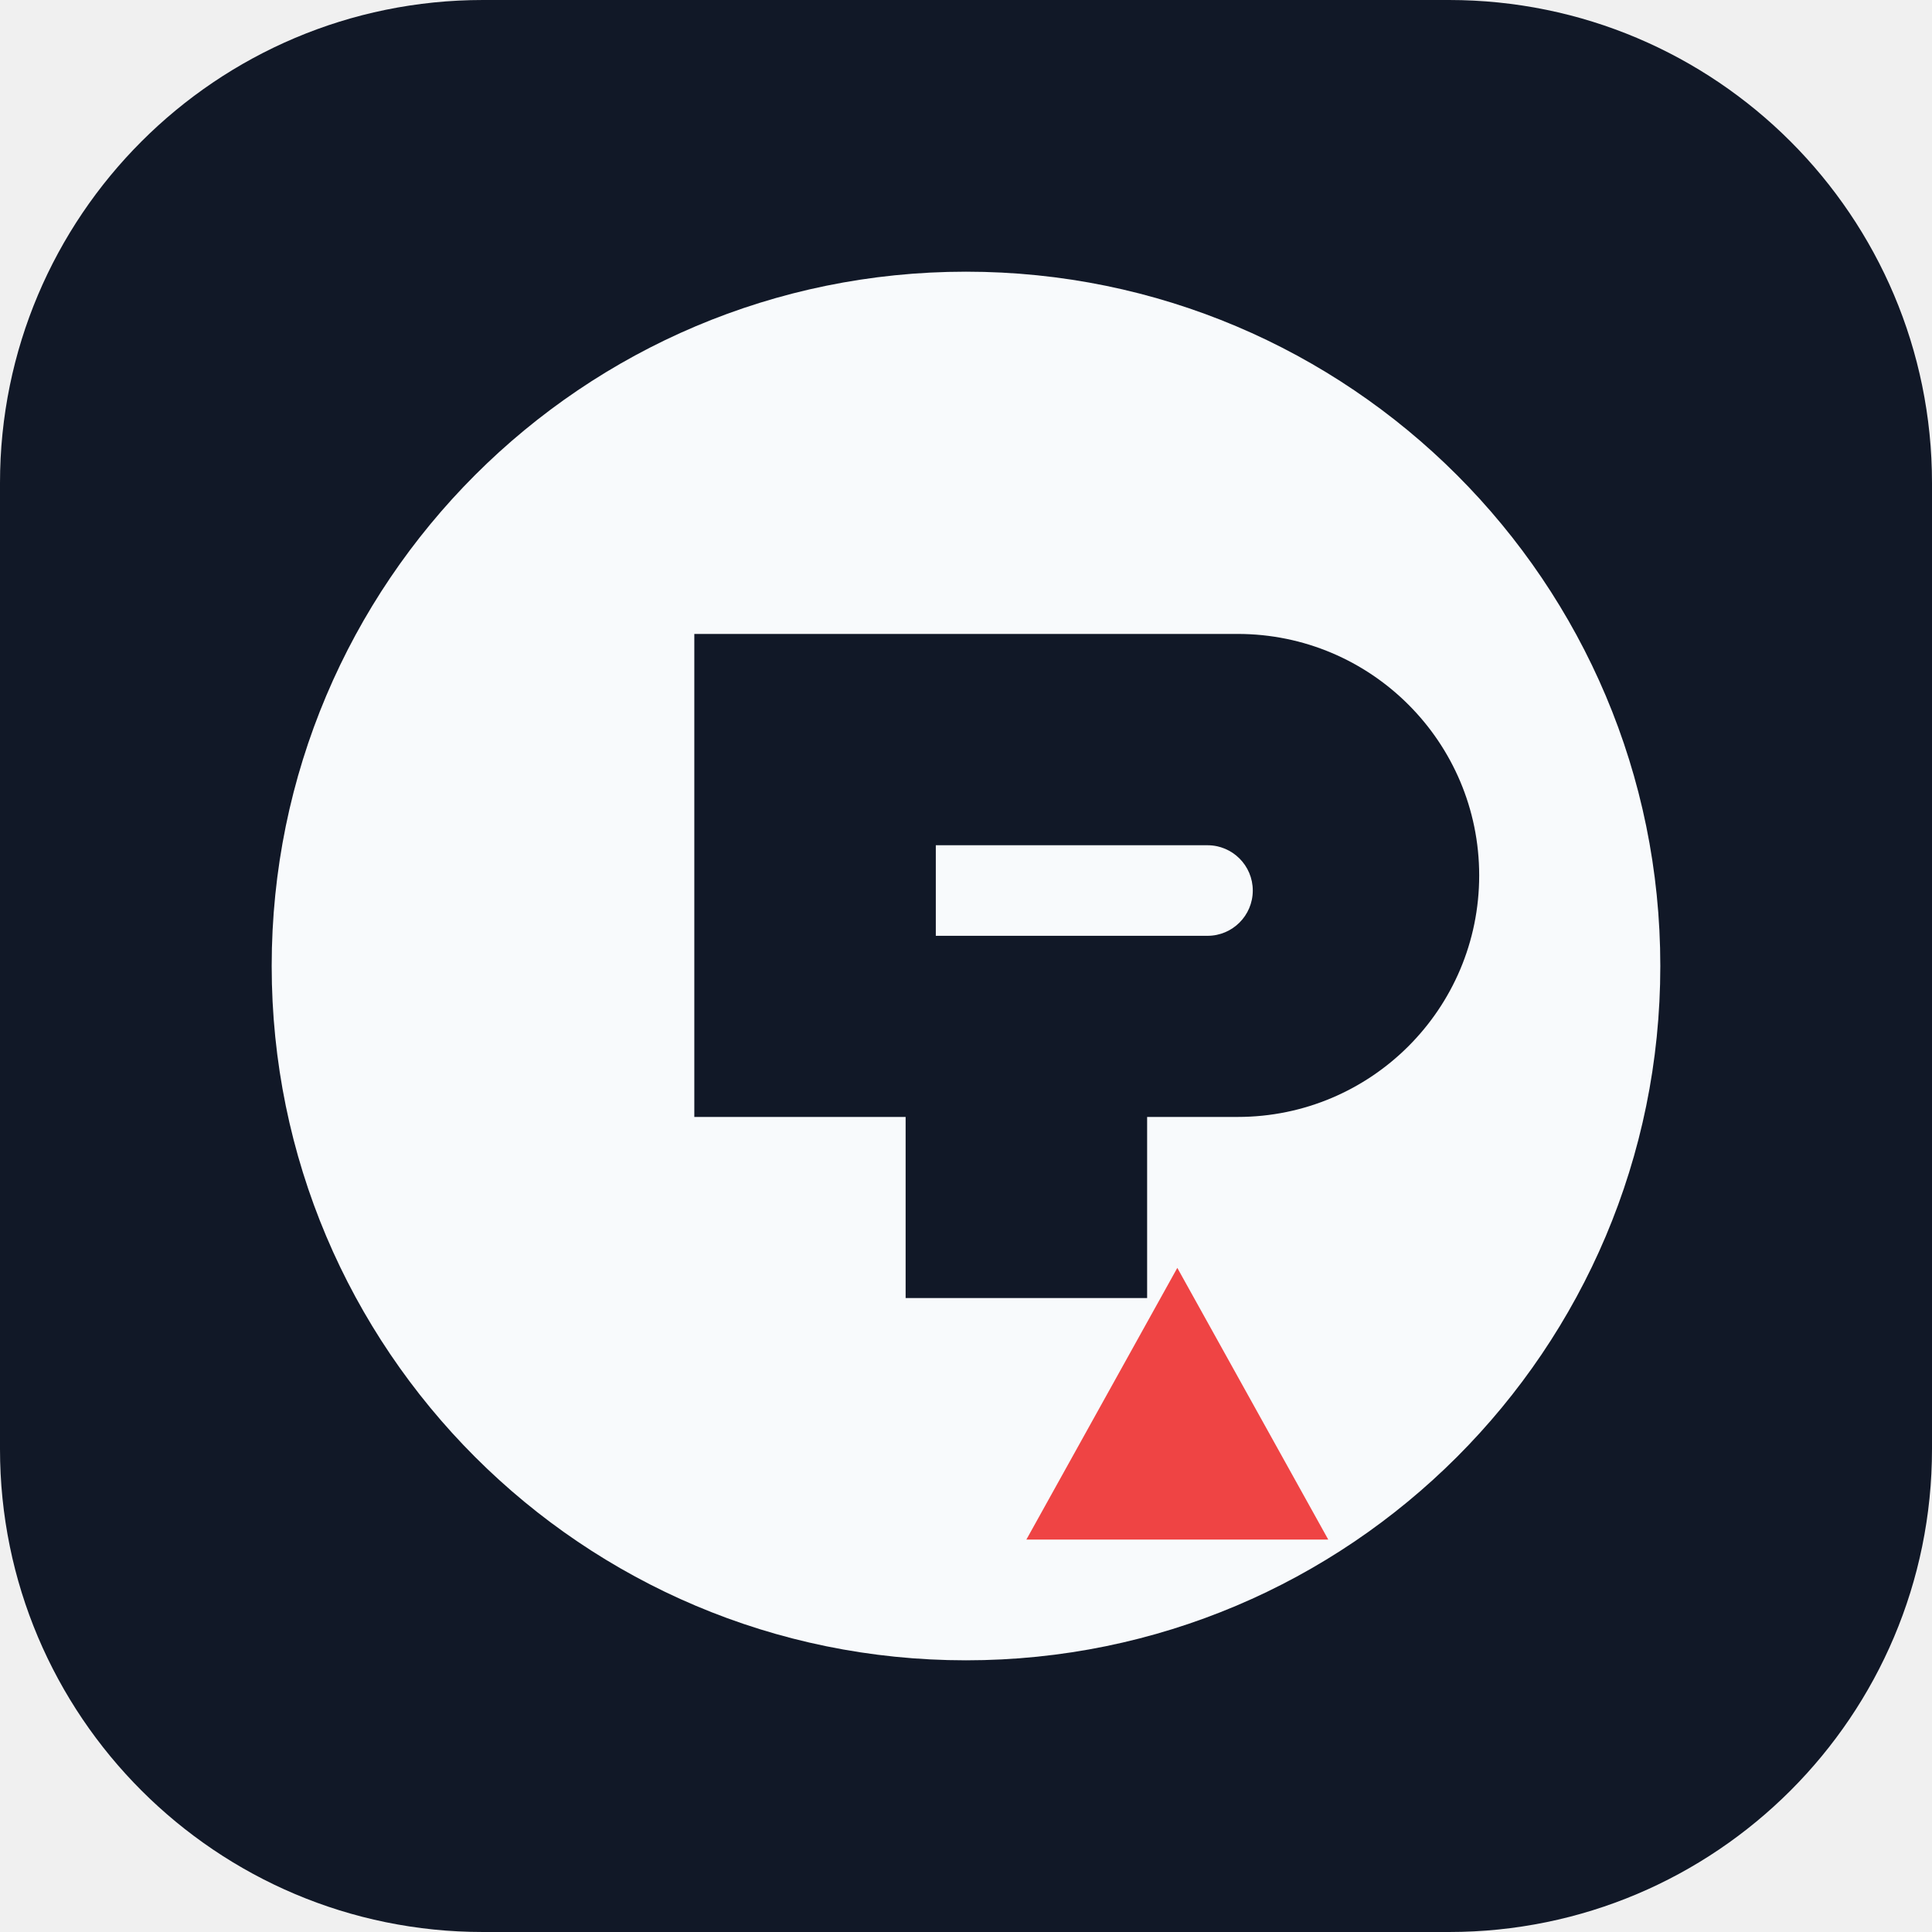
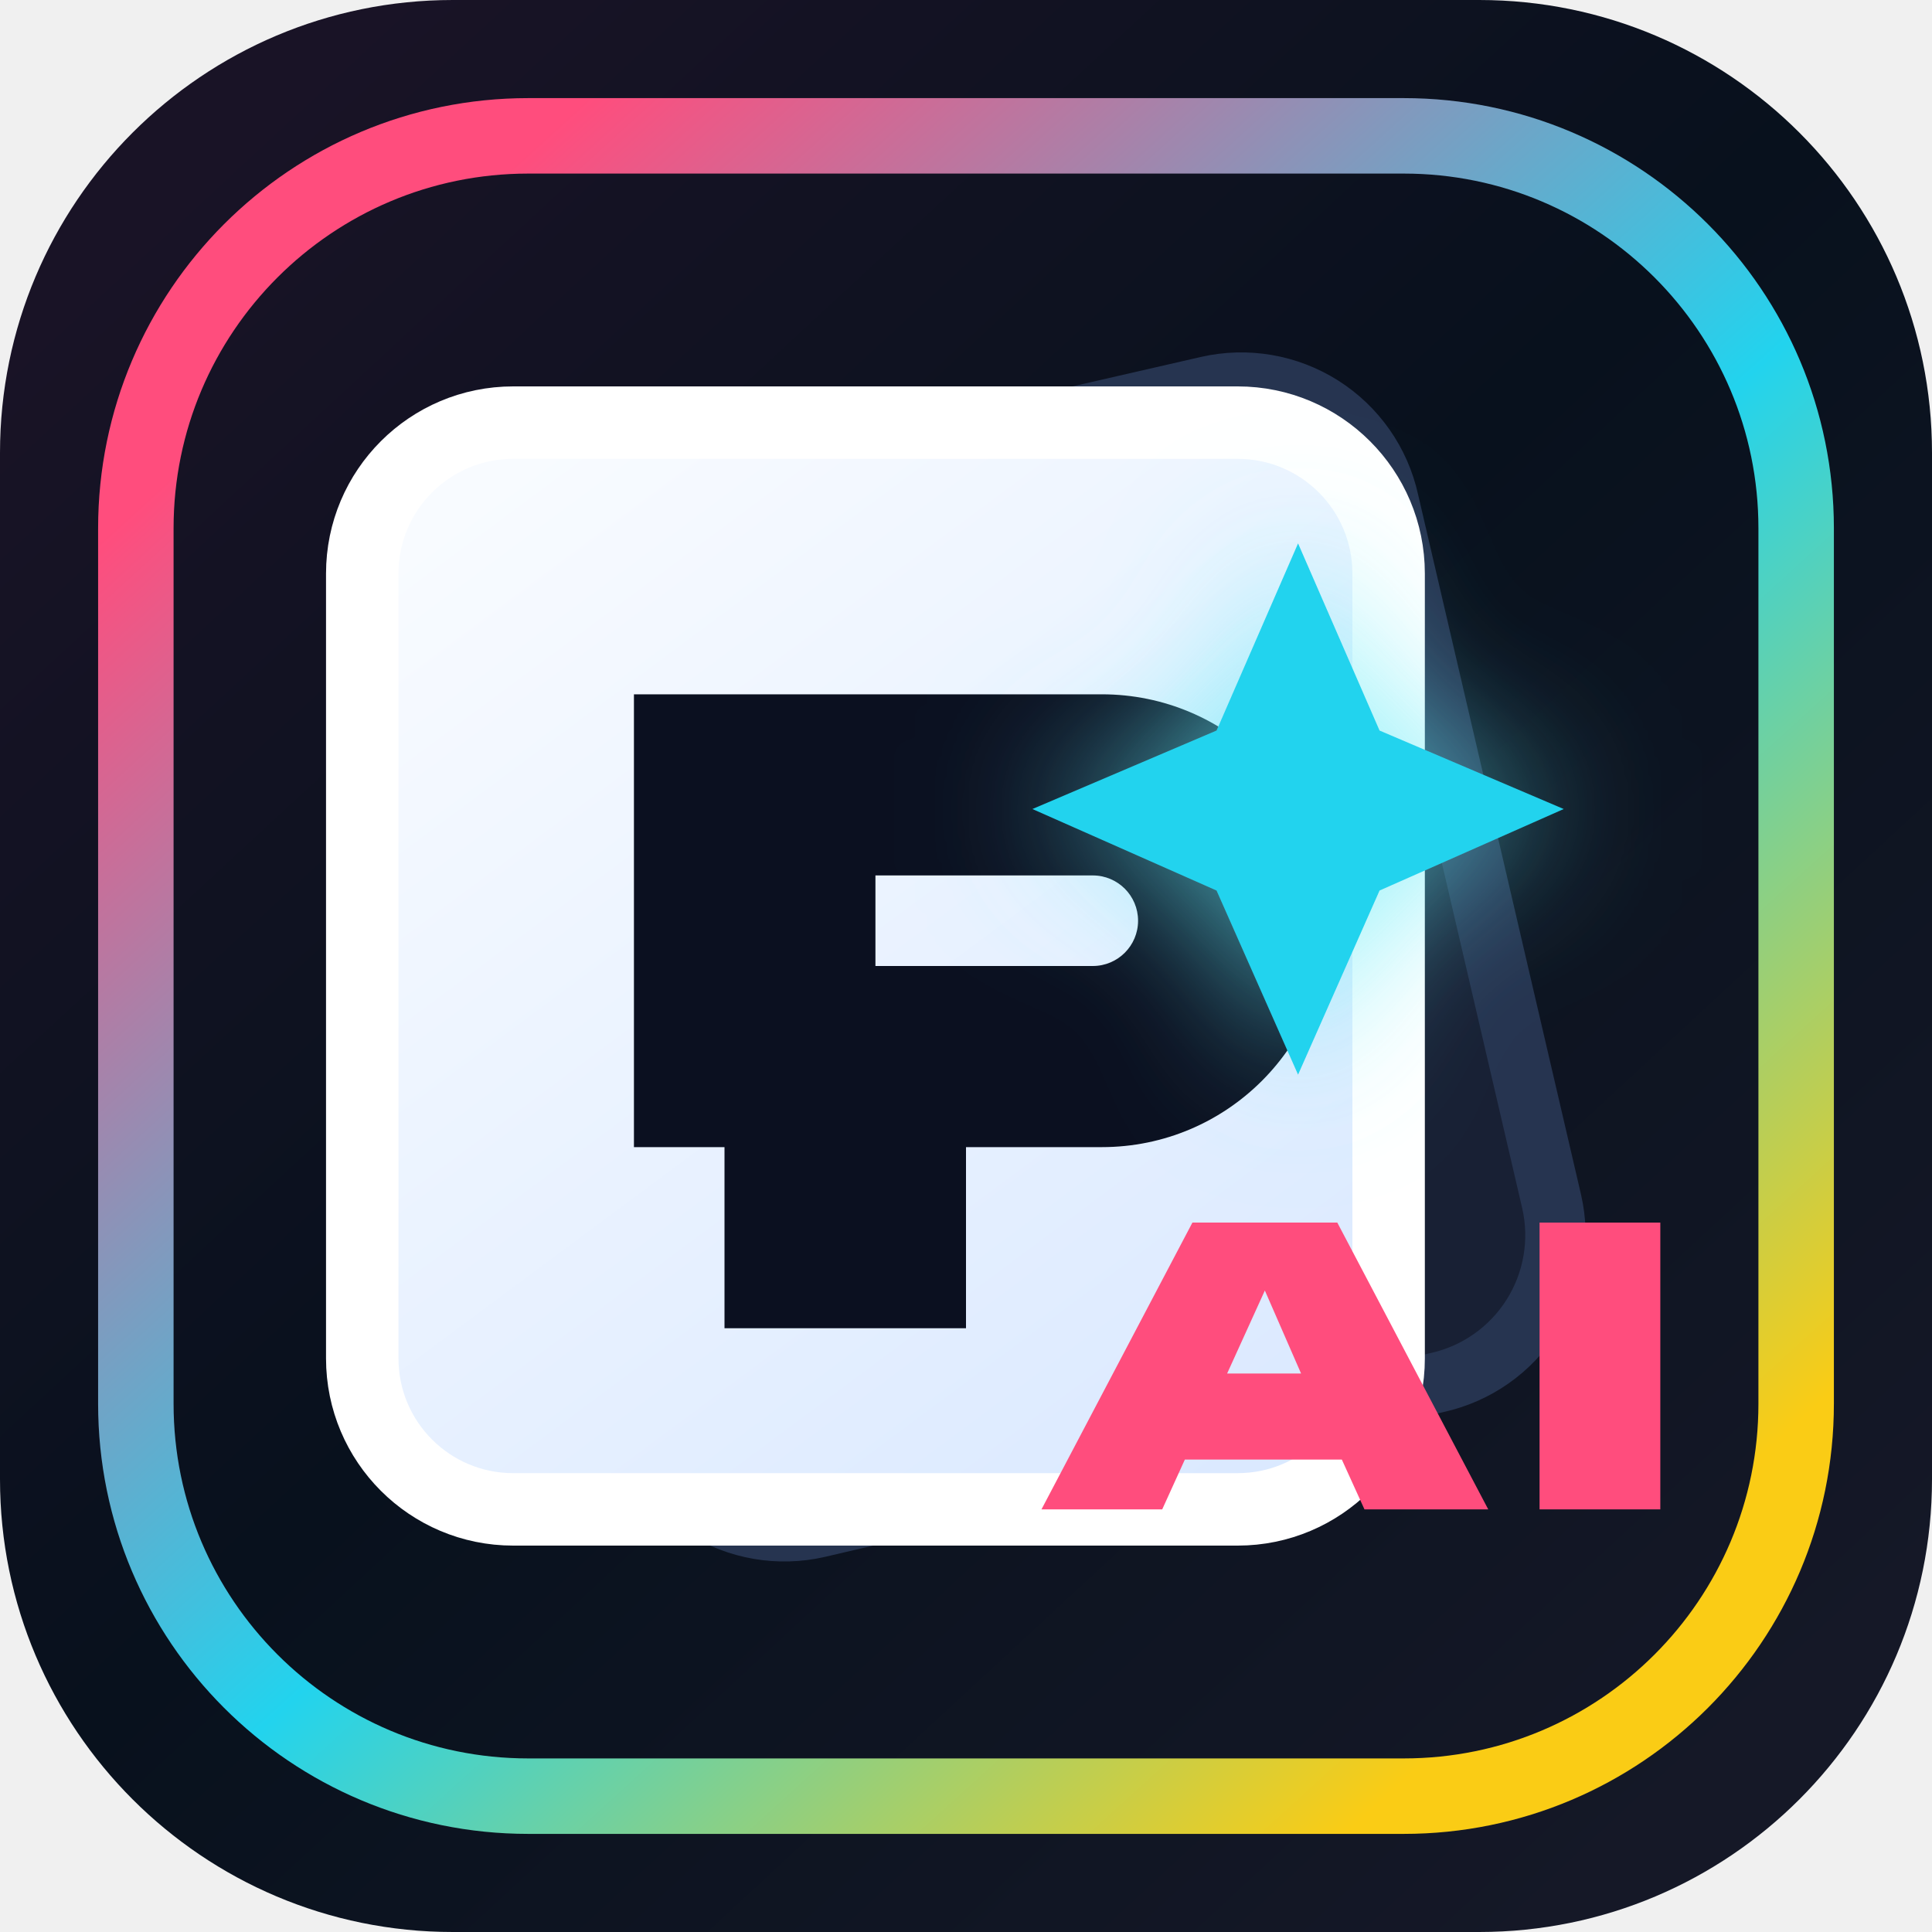
<svg xmlns="http://www.w3.org/2000/svg" viewBox="0 0 64 64" role="img" aria-label="Trivia Against AI">
-   <rect width="64" height="64" rx="16" fill="#111827" />
-   <circle cx="32" cy="32" r="23" fill="#f8fafc" />
-   <path d="M23 21h18a8 8 0 0 1 0 16h-3v6h-8v-6h-7V21zm8 7v3h9a1.5 1.5 0 0 0 0-3h-9z" fill="#111827" />
-   <path d="M39 42l5 9h-10l5-9z" fill="#ef4444" />
+   <defs>
+     <linearGradient id="tile" x1="7" y1="5" x2="57" y2="59" gradientUnits="userSpaceOnUse">
+       <stop offset="0" stop-color="#191326" />
+       <stop offset="0.48" stop-color="#08111d" />
+       <stop offset="1" stop-color="#151827" />
+     </linearGradient>
+     <linearGradient id="rim" x1="12" y1="10" x2="52" y2="54" gradientUnits="userSpaceOnUse">
+       <stop offset="0" stop-color="#ff4d7d" />
+       <stop offset="0.55" stop-color="#22d3ee" />
+       <stop offset="1" stop-color="#facc15" />
+     </linearGradient>
+     <linearGradient id="card" x1="19" y1="14" x2="45" y2="49" gradientUnits="userSpaceOnUse">
+       <stop offset="0" stop-color="#f8fbff" />
+       <stop offset="1" stop-color="#d9e8ff" />
+     </linearGradient>
+     <filter id="glow" x="-40%" y="-40%" width="180%" height="180%">
+       <feGaussianBlur stdDeviation="2.4" result="blur" />
+       <feColorMatrix in="blur" type="matrix" values="0 0 0 0 0.13 0 0 0 0 0.83 0 0 0 0 0.93 0 0 0 0.72 0" />
+       <feMerge>
+         <feMergeNode />
+         <feMergeNode in="SourceGraphic" />
+       </feMerge>
+     </filter>
+   </defs>
+   <rect width="64" height="64" rx="15" fill="url(#tile)" />
+   <rect x="4.5" y="4.5" width="55" height="55" rx="13" fill="none" stroke="url(#rim)" stroke-width="2.5" />
+   <path d="M19.5 17.5 40 12.8a5 5 0 0 1 6 3.8l5.4 23.2a5 5 0 0 1-3.8 6l-20.5 4.8a5 5 0 0 1-6-3.8l-5.4-23.2a5 5 0 0 1 3.8-6z" fill="#182034" stroke="#263450" stroke-width="2" />
+   <path d="M17 14h24a5 5 0 0 1 5 5v26a5 5 0 0 1-5 5H17a5 5 0 0 1-5-5V19a5 5 0 0 1 5-5z" fill="url(#card)" stroke="#ffffff" stroke-width="2.4" />
+   <path d="M21 23h15.5a7.5 7.5 0 0 1 0 15H32v6h-8v-6h-3V23zm8 6v3h7.2a1.5 1.5 0 0 0 0-3H29z" fill="#0b1020" />
+   <path d="M40.3 24.2 43 18l2.7 6.2 6.1 2.6-6.1 2.7L43 35.6l-2.7-6.1-6.1-2.7 6.1-2.6z" fill="#22d3ee" filter="url(#glow)" />
+   <path d="M39.5 40.5h4.8l5 9.5h-4.1l-.75-1.65h-5.2L38.5 50h-4l5-9.5zm1.15 5h2.45l-1.2-2.75-1.25 2.75z" fill="#ff4d7d" />
+   <path d="M51 40.5h4V50h-4v-9.5z" fill="#ff4d7d" />
</svg>
